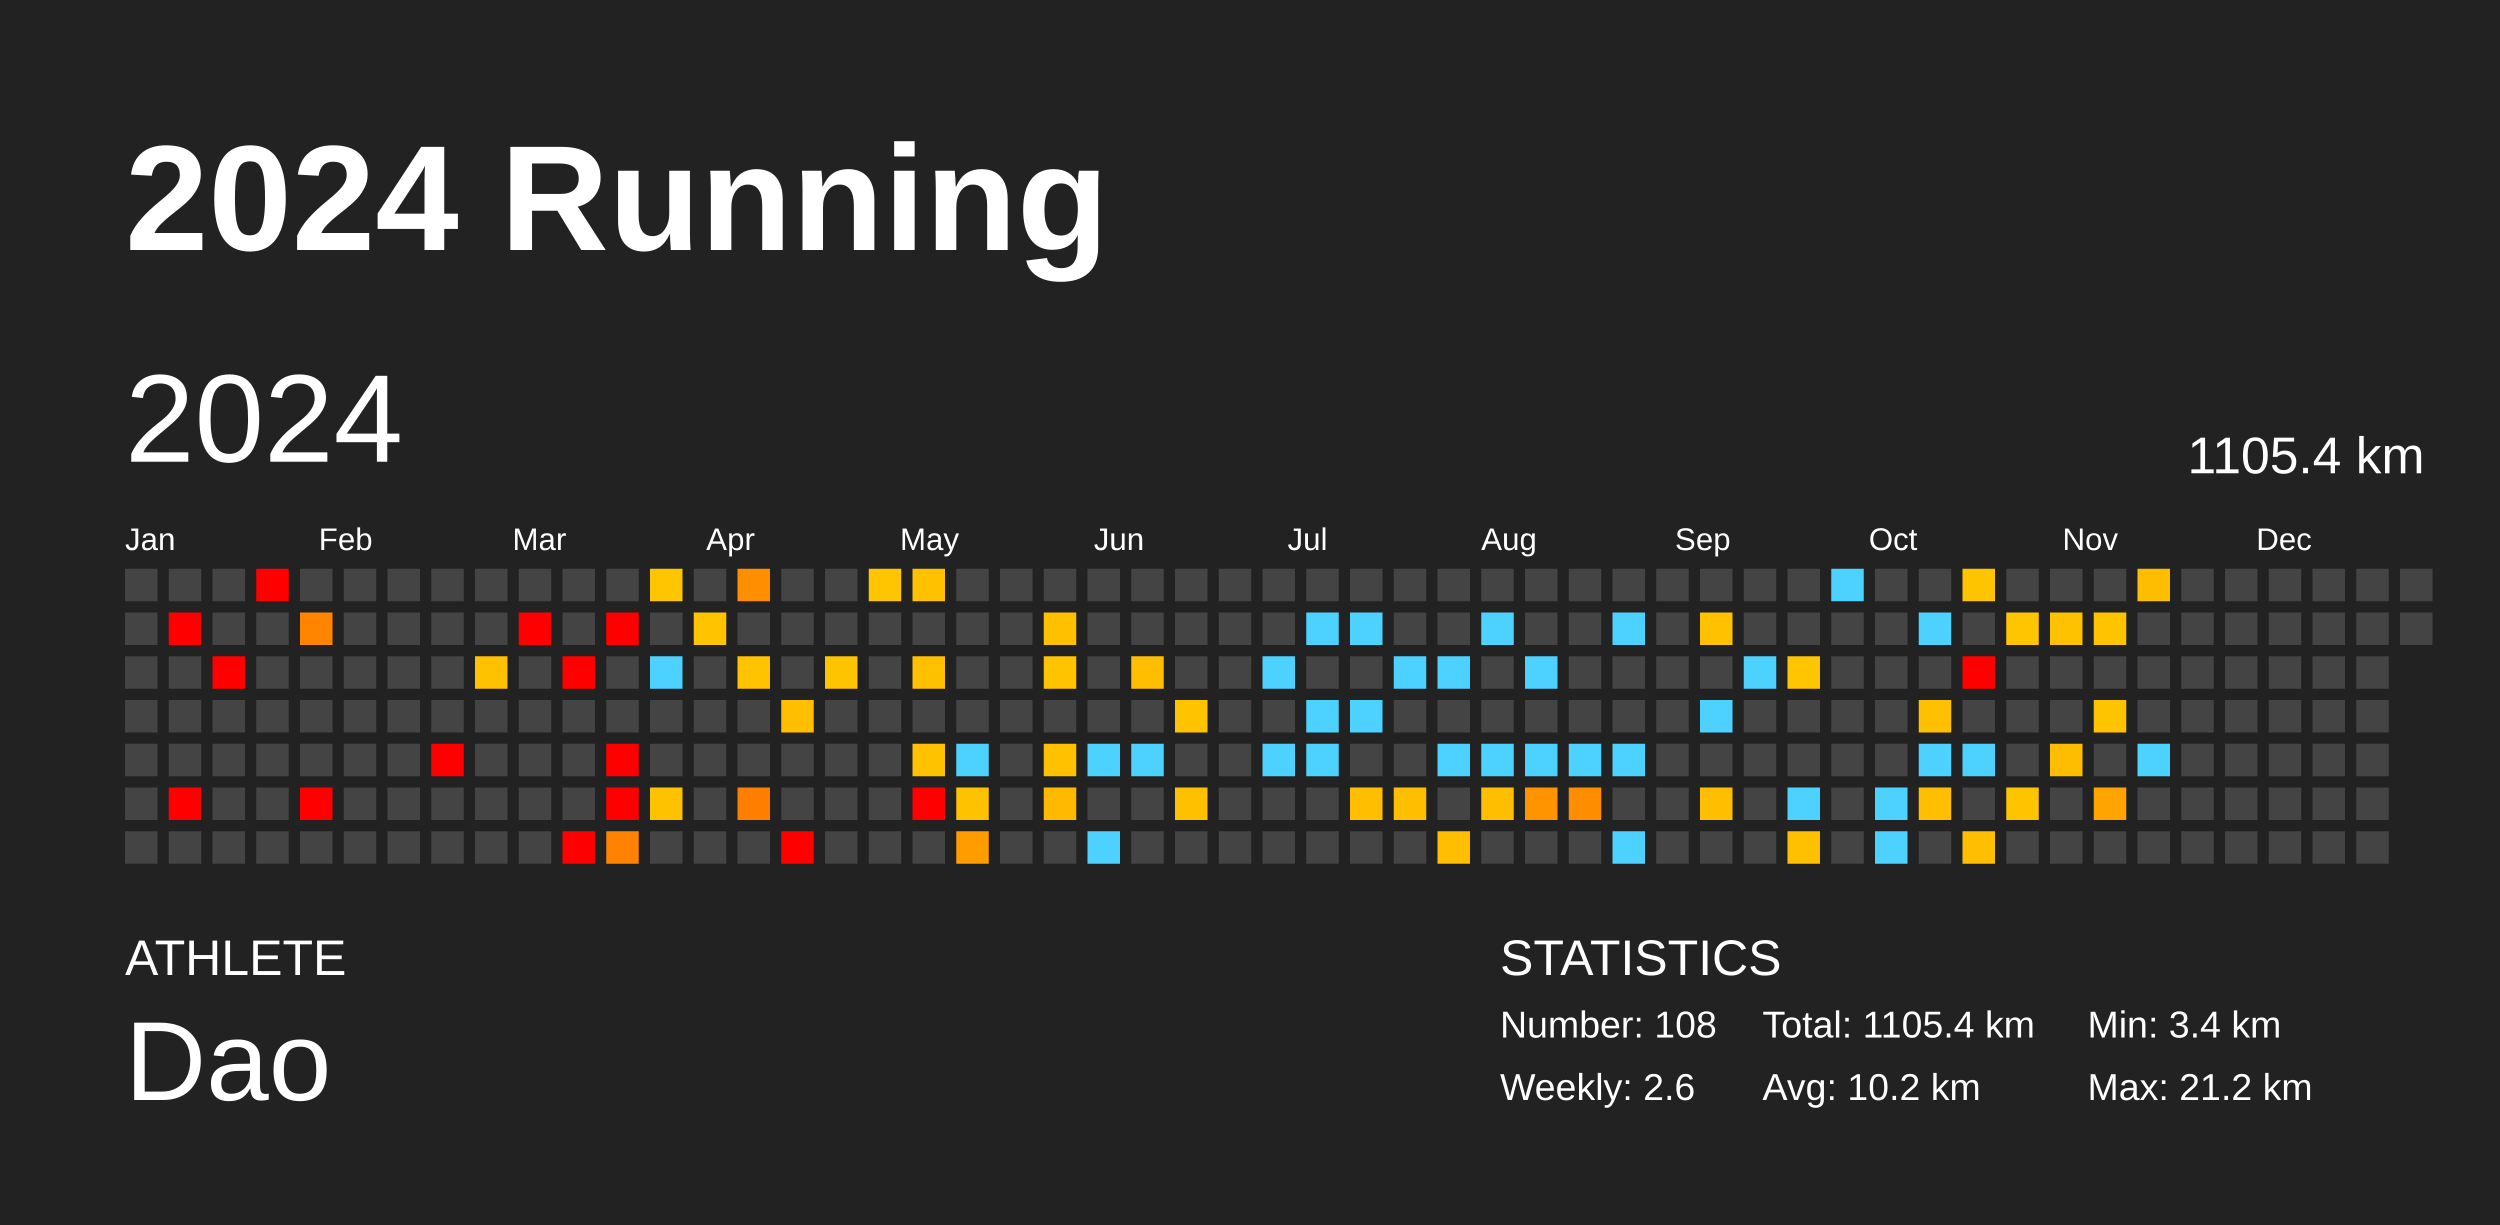
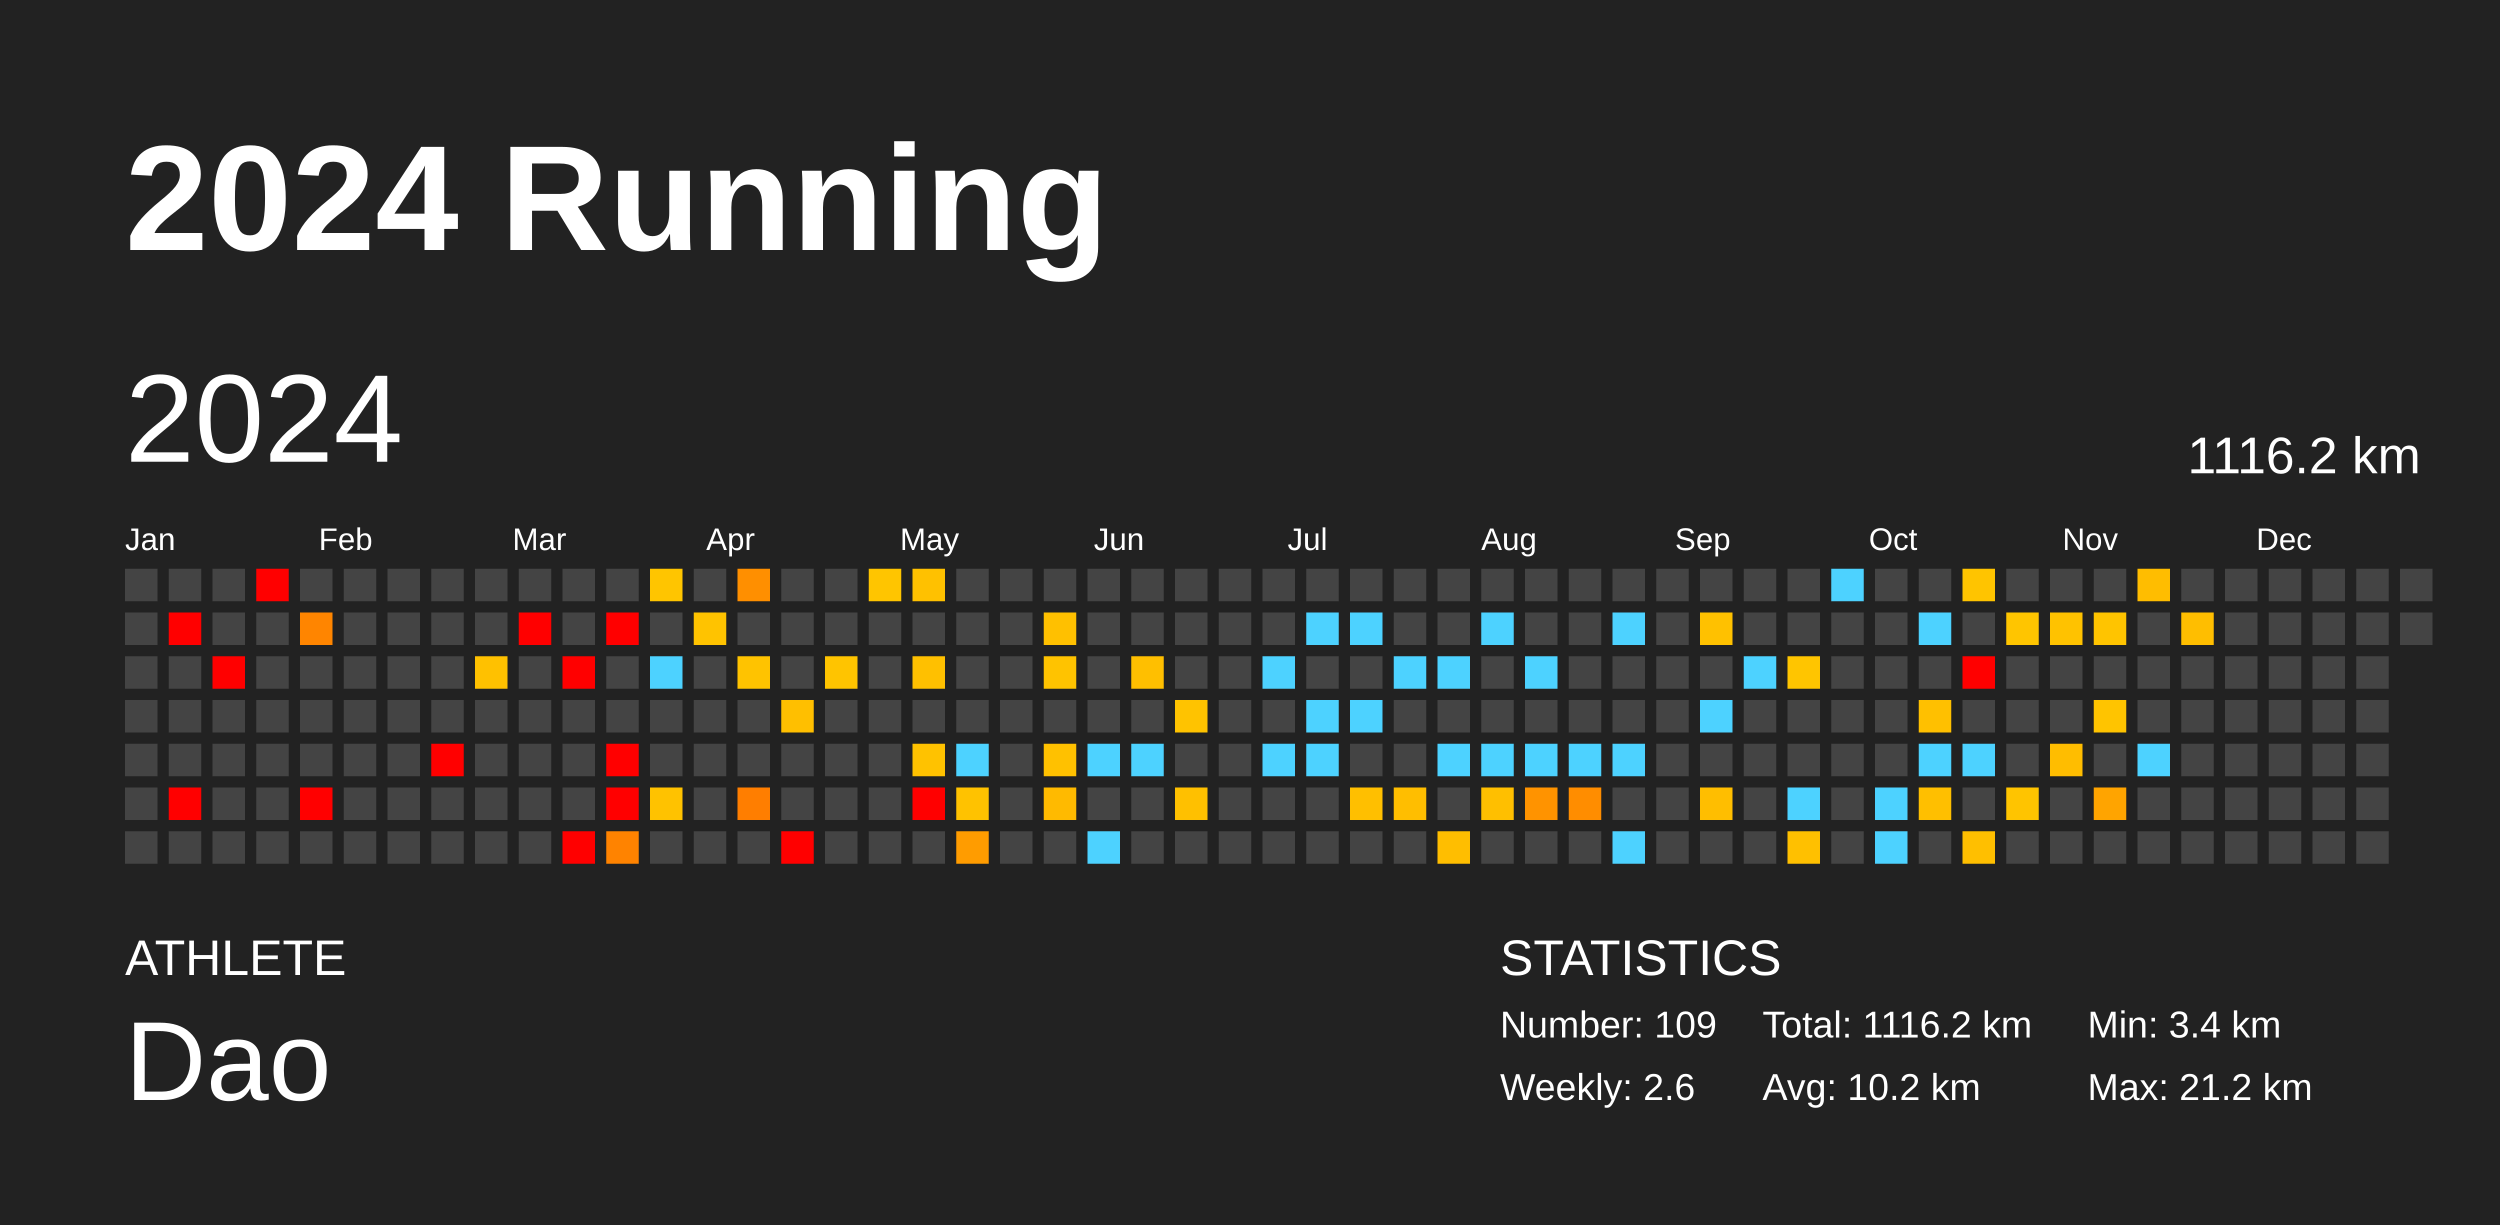
<svg xmlns="http://www.w3.org/2000/svg" baseProfile="full" height="98mm" version="1.1" viewBox="0,0,200,98" width="200mm">
  <defs />
  <rect fill="#222222" height="98" width="200" x="0" y="0" />
  <text fill="#FFFFFF" style="font-size:12px; font-family:Arial; font-weight:bold;" x="10" y="20">2024 Running</text>
  <text fill="#FFFFFF" style="font-size:4px; font-family:Arial" x="10" y="78">ATHLETE</text>
  <text fill="#FFFFFF" style="font-size:9px; font-family:Arial" x="10" y="88">Dao</text>
  <text fill="#FFFFFF" style="font-size:4px; font-family:Arial" x="120" y="78">STATISTICS</text>
-   <text fill="#FFFFFF" style="font-size:3px; font-family:Arial" x="120" y="83">Number: 108</text>
+   <text fill="#FFFFFF" style="font-size:3px; font-family:Arial" x="120" y="83">Number: 109</text>
  <text fill="#FFFFFF" style="font-size:3px; font-family:Arial" x="120" y="88">Weekly: 2.6</text>
-   <text fill="#FFFFFF" style="font-size:3px; font-family:Arial" x="141" y="83">Total: 1105.4 km</text>
+   <text fill="#FFFFFF" style="font-size:3px; font-family:Arial" x="141" y="83">Total: 1116.2 km</text>
  <text fill="#FFFFFF" style="font-size:3px; font-family:Arial" x="141" y="88">Avg: 10.2 km</text>
  <text fill="#FFFFFF" style="font-size:3px; font-family:Arial" x="167" y="83">Min: 3.4 km</text>
  <text fill="#FFFFFF" style="font-size:3px; font-family:Arial" x="167" y="88">Max: 21.2 km</text>
  <text dominant-baseline="hanging" fill="#FFFFFF" style="font-size:10.0px; font-family:Arial;" x="10" y="30">2024</text>
-   <text dominant-baseline="hanging" fill="#FFFFFF" style="font-size:4.125px; font-family:Arial;" x="175" y="35">1105.4 km</text>
+   <text dominant-baseline="hanging" fill="#FFFFFF" style="font-size:4.125px; font-family:Arial;" x="175" y="35">1116.2 km</text>
  <text fill="#FFFFFF" style="font-size:2.5px; font-family:Arial" x="10.0" y="44">Jan</text>
  <text fill="#FFFFFF" style="font-size:2.5px; font-family:Arial" x="25.5" y="44">Feb</text>
  <text fill="#FFFFFF" style="font-size:2.5px; font-family:Arial" x="41.0" y="44">Mar</text>
  <text fill="#FFFFFF" style="font-size:2.5px; font-family:Arial" x="56.5" y="44">Apr</text>
  <text fill="#FFFFFF" style="font-size:2.5px; font-family:Arial" x="72.0" y="44">May</text>
  <text fill="#FFFFFF" style="font-size:2.5px; font-family:Arial" x="87.5" y="44">Jun</text>
  <text fill="#FFFFFF" style="font-size:2.5px; font-family:Arial" x="103.0" y="44">Jul</text>
  <text fill="#FFFFFF" style="font-size:2.5px; font-family:Arial" x="118.5" y="44">Aug</text>
  <text fill="#FFFFFF" style="font-size:2.5px; font-family:Arial" x="134.0" y="44">Sep</text>
  <text fill="#FFFFFF" style="font-size:2.5px; font-family:Arial" x="149.5" y="44">Oct</text>
  <text fill="#FFFFFF" style="font-size:2.5px; font-family:Arial" x="165.0" y="44">Nov</text>
  <text fill="#FFFFFF" style="font-size:2.5px; font-family:Arial" x="180.5" y="44">Dec</text>
  <rect fill="#444444" height="2.6" width="2.6" x="10.0" y="45.5" />
  <rect fill="#444444" height="2.6" width="2.6" x="10.0" y="49.0" />
  <rect fill="#444444" height="2.6" width="2.6" x="10.0" y="52.5" />
  <rect fill="#444444" height="2.6" width="2.6" x="10.0" y="56.0" />
  <rect fill="#444444" height="2.6" width="2.6" x="10.0" y="59.5" />
  <rect fill="#444444" height="2.6" width="2.6" x="10.0" y="63.0" />
  <rect fill="#444444" height="2.6" width="2.6" x="10.0" y="66.5" />
  <rect fill="#444444" height="2.6" width="2.6" x="13.5" y="45.5" />
  <rect fill="red" height="2.6" width="2.6" x="13.5" y="49.0" />
  <rect fill="#444444" height="2.6" width="2.6" x="13.5" y="52.5" />
  <rect fill="#444444" height="2.6" width="2.6" x="13.5" y="56.0" />
  <rect fill="#444444" height="2.6" width="2.6" x="13.5" y="59.5" />
  <rect fill="red" height="2.6" width="2.6" x="13.5" y="63.0" />
  <rect fill="#444444" height="2.6" width="2.6" x="13.5" y="66.5" />
  <rect fill="#444444" height="2.6" width="2.6" x="17.0" y="45.5" />
  <rect fill="#444444" height="2.6" width="2.6" x="17.0" y="49.0" />
  <rect fill="red" height="2.6" width="2.6" x="17.0" y="52.5" />
  <rect fill="#444444" height="2.6" width="2.6" x="17.0" y="56.0" />
  <rect fill="#444444" height="2.6" width="2.6" x="17.0" y="59.5" />
  <rect fill="#444444" height="2.6" width="2.6" x="17.0" y="63.0" />
  <rect fill="#444444" height="2.6" width="2.6" x="17.0" y="66.5" />
  <rect fill="red" height="2.6" width="2.6" x="20.5" y="45.5" />
  <rect fill="#444444" height="2.6" width="2.6" x="20.5" y="49.0" />
  <rect fill="#444444" height="2.6" width="2.6" x="20.5" y="52.5" />
  <rect fill="#444444" height="2.6" width="2.6" x="20.5" y="56.0" />
  <rect fill="#444444" height="2.6" width="2.6" x="20.5" y="59.5" />
  <rect fill="#444444" height="2.6" width="2.6" x="20.5" y="63.0" />
  <rect fill="#444444" height="2.6" width="2.6" x="20.5" y="66.5" />
  <rect fill="#444444" height="2.6" width="2.6" x="24.0" y="45.5" />
  <rect fill="#ff8500" height="2.6" width="2.6" x="24.0" y="49.0" />
  <rect fill="#444444" height="2.6" width="2.6" x="24.0" y="52.5" />
  <rect fill="#444444" height="2.6" width="2.6" x="24.0" y="56.0" />
  <rect fill="#444444" height="2.6" width="2.6" x="24.0" y="59.5" />
  <rect fill="red" height="2.6" width="2.6" x="24.0" y="63.0" />
  <rect fill="#444444" height="2.6" width="2.6" x="24.0" y="66.5" />
  <rect fill="#444444" height="2.6" width="2.6" x="27.5" y="45.5" />
  <rect fill="#444444" height="2.6" width="2.6" x="27.5" y="49.0" />
  <rect fill="#444444" height="2.6" width="2.6" x="27.5" y="52.5" />
  <rect fill="#444444" height="2.6" width="2.6" x="27.5" y="56.0" />
  <rect fill="#444444" height="2.6" width="2.6" x="27.5" y="59.5" />
  <rect fill="#444444" height="2.6" width="2.6" x="27.5" y="63.0" />
  <rect fill="#444444" height="2.6" width="2.6" x="27.5" y="66.5" />
  <rect fill="#444444" height="2.6" width="2.6" x="31.0" y="45.5" />
  <rect fill="#444444" height="2.6" width="2.6" x="31.0" y="49.0" />
  <rect fill="#444444" height="2.6" width="2.6" x="31.0" y="52.5" />
  <rect fill="#444444" height="2.6" width="2.6" x="31.0" y="56.0" />
  <rect fill="#444444" height="2.6" width="2.6" x="31.0" y="59.5" />
  <rect fill="#444444" height="2.6" width="2.6" x="31.0" y="63.0" />
  <rect fill="#444444" height="2.6" width="2.6" x="31.0" y="66.5" />
  <rect fill="#444444" height="2.6" width="2.6" x="34.5" y="45.5" />
  <rect fill="#444444" height="2.6" width="2.6" x="34.5" y="49.0" />
  <rect fill="#444444" height="2.6" width="2.6" x="34.5" y="52.5" />
  <rect fill="#444444" height="2.6" width="2.6" x="34.5" y="56.0" />
  <rect fill="red" height="2.6" width="2.6" x="34.5" y="59.5" />
  <rect fill="#444444" height="2.6" width="2.6" x="34.5" y="63.0" />
  <rect fill="#444444" height="2.6" width="2.6" x="34.5" y="66.5" />
  <rect fill="#444444" height="2.6" width="2.6" x="38.0" y="45.5" />
  <rect fill="#444444" height="2.6" width="2.6" x="38.0" y="49.0" />
  <rect fill="#ffc100" height="2.6" width="2.6" x="38.0" y="52.5" />
  <rect fill="#444444" height="2.6" width="2.6" x="38.0" y="56.0" />
  <rect fill="#444444" height="2.6" width="2.6" x="38.0" y="59.5" />
  <rect fill="#444444" height="2.6" width="2.6" x="38.0" y="63.0" />
  <rect fill="#444444" height="2.6" width="2.6" x="38.0" y="66.5" />
  <rect fill="#444444" height="2.6" width="2.6" x="41.5" y="45.5" />
  <rect fill="red" height="2.6" width="2.6" x="41.5" y="49.0" />
  <rect fill="#444444" height="2.6" width="2.6" x="41.5" y="52.5" />
  <rect fill="#444444" height="2.6" width="2.6" x="41.5" y="56.0" />
  <rect fill="#444444" height="2.6" width="2.6" x="41.5" y="59.5" />
  <rect fill="#444444" height="2.6" width="2.6" x="41.5" y="63.0" />
  <rect fill="#444444" height="2.6" width="2.6" x="41.5" y="66.5" />
  <rect fill="#444444" height="2.6" width="2.6" x="45.0" y="45.5" />
  <rect fill="#444444" height="2.6" width="2.6" x="45.0" y="49.0" />
  <rect fill="red" height="2.6" width="2.6" x="45.0" y="52.5" />
  <rect fill="#444444" height="2.6" width="2.6" x="45.0" y="56.0" />
  <rect fill="#444444" height="2.6" width="2.6" x="45.0" y="59.5" />
  <rect fill="#444444" height="2.6" width="2.6" x="45.0" y="63.0" />
  <rect fill="red" height="2.6" width="2.6" x="45.0" y="66.5" />
  <rect fill="#444444" height="2.6" width="2.6" x="48.5" y="45.5" />
  <rect fill="red" height="2.6" width="2.6" x="48.5" y="49.0" />
  <rect fill="#444444" height="2.6" width="2.6" x="48.5" y="52.5" />
  <rect fill="#444444" height="2.6" width="2.6" x="48.5" y="56.0" />
  <rect fill="red" height="2.6" width="2.6" x="48.5" y="59.5" />
  <rect fill="red" height="2.6" width="2.6" x="48.5" y="63.0" />
  <rect fill="#ff8300" height="2.6" width="2.6" x="48.5" y="66.5" />
  <rect fill="#ffc500" height="2.6" width="2.6" x="52.0" y="45.5" />
  <rect fill="#444444" height="2.6" width="2.6" x="52.0" y="49.0" />
  <rect fill="#4dd2ff" height="2.6" width="2.6" x="52.0" y="52.5" />
  <rect fill="#444444" height="2.6" width="2.6" x="52.0" y="56.0" />
  <rect fill="#444444" height="2.6" width="2.6" x="52.0" y="59.5" />
  <rect fill="#ffc200" height="2.6" width="2.6" x="52.0" y="63.0" />
  <rect fill="#444444" height="2.6" width="2.6" x="52.0" y="66.5" />
  <rect fill="#444444" height="2.6" width="2.6" x="55.5" y="45.5" />
  <rect fill="#ffc300" height="2.6" width="2.6" x="55.5" y="49.0" />
  <rect fill="#444444" height="2.6" width="2.6" x="55.5" y="52.5" />
  <rect fill="#444444" height="2.6" width="2.6" x="55.5" y="56.0" />
  <rect fill="#444444" height="2.6" width="2.6" x="55.5" y="59.5" />
  <rect fill="#444444" height="2.6" width="2.6" x="55.5" y="63.0" />
  <rect fill="#444444" height="2.6" width="2.6" x="55.5" y="66.5" />
  <rect fill="#ff8f00" height="2.6" width="2.6" x="59.0" y="45.5" />
  <rect fill="#444444" height="2.6" width="2.6" x="59.0" y="49.0" />
  <rect fill="#ffc300" height="2.6" width="2.6" x="59.0" y="52.5" />
  <rect fill="#444444" height="2.6" width="2.6" x="59.0" y="56.0" />
  <rect fill="#444444" height="2.6" width="2.6" x="59.0" y="59.5" />
  <rect fill="#ff7e00" height="2.6" width="2.6" x="59.0" y="63.0" />
  <rect fill="#444444" height="2.6" width="2.6" x="59.0" y="66.5" />
  <rect fill="#444444" height="2.6" width="2.6" x="62.5" y="45.5" />
  <rect fill="#444444" height="2.6" width="2.6" x="62.5" y="49.0" />
  <rect fill="#444444" height="2.6" width="2.6" x="62.5" y="52.5" />
  <rect fill="#ffbf00" height="2.6" width="2.6" x="62.5" y="56.0" />
  <rect fill="#444444" height="2.6" width="2.6" x="62.5" y="59.5" />
  <rect fill="#444444" height="2.6" width="2.6" x="62.5" y="63.0" />
  <rect fill="red" height="2.6" width="2.6" x="62.5" y="66.5" />
  <rect fill="#444444" height="2.6" width="2.6" x="66.0" y="45.5" />
  <rect fill="#444444" height="2.6" width="2.6" x="66.0" y="49.0" />
  <rect fill="#ffc400" height="2.6" width="2.6" x="66.0" y="52.5" />
  <rect fill="#444444" height="2.6" width="2.6" x="66.0" y="56.0" />
  <rect fill="#444444" height="2.6" width="2.6" x="66.0" y="59.5" />
  <rect fill="#444444" height="2.6" width="2.6" x="66.0" y="63.0" />
  <rect fill="#444444" height="2.6" width="2.6" x="66.0" y="66.5" />
  <rect fill="#ffc500" height="2.6" width="2.6" x="69.5" y="45.5" />
  <rect fill="#444444" height="2.6" width="2.6" x="69.5" y="49.0" />
  <rect fill="#444444" height="2.6" width="2.6" x="69.5" y="52.5" />
  <rect fill="#444444" height="2.6" width="2.6" x="69.5" y="56.0" />
  <rect fill="#444444" height="2.6" width="2.6" x="69.5" y="59.5" />
  <rect fill="#444444" height="2.6" width="2.6" x="69.5" y="63.0" />
  <rect fill="#444444" height="2.6" width="2.6" x="69.5" y="66.5" />
  <rect fill="#ffc100" height="2.6" width="2.6" x="73.0" y="45.5" />
  <rect fill="#444444" height="2.6" width="2.6" x="73.0" y="49.0" />
  <rect fill="#ffc000" height="2.6" width="2.6" x="73.0" y="52.5" />
  <rect fill="#444444" height="2.6" width="2.6" x="73.0" y="56.0" />
  <rect fill="#ffc200" height="2.6" width="2.6" x="73.0" y="59.5" />
  <rect fill="red" height="2.6" width="2.6" x="73.0" y="63.0" />
  <rect fill="#444444" height="2.6" width="2.6" x="73.0" y="66.5" />
  <rect fill="#444444" height="2.6" width="2.6" x="76.5" y="45.5" />
  <rect fill="#444444" height="2.6" width="2.6" x="76.5" y="49.0" />
  <rect fill="#444444" height="2.6" width="2.6" x="76.5" y="52.5" />
  <rect fill="#444444" height="2.6" width="2.6" x="76.5" y="56.0" />
  <rect fill="#4dd2ff" height="2.6" width="2.6" x="76.5" y="59.5" />
  <rect fill="#ffc200" height="2.6" width="2.6" x="76.5" y="63.0" />
  <rect fill="#ff9c00" height="2.6" width="2.6" x="76.5" y="66.5" />
  <rect fill="#444444" height="2.6" width="2.6" x="80.0" y="45.5" />
  <rect fill="#444444" height="2.6" width="2.6" x="80.0" y="49.0" />
  <rect fill="#444444" height="2.6" width="2.6" x="80.0" y="52.5" />
  <rect fill="#444444" height="2.6" width="2.6" x="80.0" y="56.0" />
  <rect fill="#444444" height="2.6" width="2.6" x="80.0" y="59.5" />
  <rect fill="#444444" height="2.6" width="2.6" x="80.0" y="63.0" />
  <rect fill="#444444" height="2.6" width="2.6" x="80.0" y="66.5" />
  <rect fill="#444444" height="2.6" width="2.6" x="83.5" y="45.5" />
  <rect fill="#ffc000" height="2.6" width="2.6" x="83.5" y="49.0" />
  <rect fill="#ffc300" height="2.6" width="2.6" x="83.5" y="52.5" />
  <rect fill="#444444" height="2.6" width="2.6" x="83.5" y="56.0" />
  <rect fill="#ffc100" height="2.6" width="2.6" x="83.5" y="59.5" />
  <rect fill="#ffba00" height="2.6" width="2.6" x="83.5" y="63.0" />
  <rect fill="#444444" height="2.6" width="2.6" x="83.5" y="66.5" />
  <rect fill="#444444" height="2.6" width="2.6" x="87.0" y="45.5" />
  <rect fill="#444444" height="2.6" width="2.6" x="87.0" y="49.0" />
  <rect fill="#444444" height="2.6" width="2.6" x="87.0" y="52.5" />
  <rect fill="#444444" height="2.6" width="2.6" x="87.0" y="56.0" />
  <rect fill="#4dd2ff" height="2.6" width="2.6" x="87.0" y="59.5" />
  <rect fill="#444444" height="2.6" width="2.6" x="87.0" y="63.0" />
  <rect fill="#4dd2ff" height="2.6" width="2.6" x="87.0" y="66.5" />
  <rect fill="#444444" height="2.6" width="2.6" x="90.5" y="45.5" />
  <rect fill="#444444" height="2.6" width="2.6" x="90.5" y="49.0" />
  <rect fill="#ffbf00" height="2.6" width="2.6" x="90.5" y="52.5" />
  <rect fill="#444444" height="2.6" width="2.6" x="90.5" y="56.0" />
  <rect fill="#4dd2ff" height="2.6" width="2.6" x="90.5" y="59.5" />
  <rect fill="#444444" height="2.6" width="2.6" x="90.5" y="63.0" />
  <rect fill="#444444" height="2.6" width="2.6" x="90.5" y="66.5" />
  <rect fill="#444444" height="2.6" width="2.6" x="94.0" y="45.5" />
  <rect fill="#444444" height="2.6" width="2.6" x="94.0" y="49.0" />
  <rect fill="#444444" height="2.6" width="2.6" x="94.0" y="52.5" />
  <rect fill="#ffc300" height="2.6" width="2.6" x="94.0" y="56.0" />
  <rect fill="#444444" height="2.6" width="2.6" x="94.0" y="59.5" />
  <rect fill="#ffc000" height="2.6" width="2.6" x="94.0" y="63.0" />
  <rect fill="#444444" height="2.6" width="2.6" x="94.0" y="66.5" />
  <rect fill="#444444" height="2.6" width="2.6" x="97.5" y="45.5" />
  <rect fill="#444444" height="2.6" width="2.6" x="97.5" y="49.0" />
  <rect fill="#444444" height="2.6" width="2.6" x="97.5" y="52.5" />
  <rect fill="#444444" height="2.6" width="2.6" x="97.5" y="56.0" />
  <rect fill="#444444" height="2.6" width="2.6" x="97.5" y="59.5" />
  <rect fill="#444444" height="2.6" width="2.6" x="97.5" y="63.0" />
  <rect fill="#444444" height="2.6" width="2.6" x="97.5" y="66.5" />
  <rect fill="#444444" height="2.6" width="2.6" x="101.0" y="45.5" />
  <rect fill="#444444" height="2.6" width="2.6" x="101.0" y="49.0" />
  <rect fill="#4dd2ff" height="2.6" width="2.6" x="101.0" y="52.5" />
  <rect fill="#444444" height="2.6" width="2.6" x="101.0" y="56.0" />
  <rect fill="#4dd2ff" height="2.6" width="2.6" x="101.0" y="59.5" />
  <rect fill="#444444" height="2.6" width="2.6" x="101.0" y="63.0" />
  <rect fill="#444444" height="2.6" width="2.6" x="101.0" y="66.5" />
  <rect fill="#444444" height="2.6" width="2.6" x="104.5" y="45.5" />
  <rect fill="#4dd2ff" height="2.6" width="2.6" x="104.5" y="49.0" />
  <rect fill="#444444" height="2.6" width="2.6" x="104.5" y="52.5" />
  <rect fill="#4dd2ff" height="2.6" width="2.6" x="104.5" y="56.0" />
  <rect fill="#4dd2ff" height="2.6" width="2.6" x="104.5" y="59.5" />
  <rect fill="#444444" height="2.6" width="2.6" x="104.5" y="63.0" />
  <rect fill="#444444" height="2.6" width="2.6" x="104.5" y="66.5" />
  <rect fill="#444444" height="2.6" width="2.6" x="108.0" y="45.5" />
  <rect fill="#4dd2ff" height="2.6" width="2.6" x="108.0" y="49.0" />
  <rect fill="#444444" height="2.6" width="2.6" x="108.0" y="52.5" />
  <rect fill="#4dd2ff" height="2.6" width="2.6" x="108.0" y="56.0" />
  <rect fill="#444444" height="2.6" width="2.6" x="108.0" y="59.5" />
  <rect fill="#ffbf00" height="2.6" width="2.6" x="108.0" y="63.0" />
  <rect fill="#444444" height="2.6" width="2.6" x="108.0" y="66.5" />
  <rect fill="#444444" height="2.6" width="2.6" x="111.5" y="45.5" />
  <rect fill="#444444" height="2.6" width="2.6" x="111.5" y="49.0" />
  <rect fill="#4dd2ff" height="2.6" width="2.6" x="111.5" y="52.5" />
  <rect fill="#444444" height="2.6" width="2.6" x="111.5" y="56.0" />
  <rect fill="#444444" height="2.6" width="2.6" x="111.5" y="59.5" />
  <rect fill="#ffbe00" height="2.6" width="2.6" x="111.5" y="63.0" />
  <rect fill="#444444" height="2.6" width="2.6" x="111.5" y="66.5" />
  <rect fill="#444444" height="2.6" width="2.6" x="115.0" y="45.5" />
  <rect fill="#444444" height="2.6" width="2.6" x="115.0" y="49.0" />
  <rect fill="#4dd2ff" height="2.6" width="2.6" x="115.0" y="52.5" />
  <rect fill="#444444" height="2.6" width="2.6" x="115.0" y="56.0" />
  <rect fill="#4dd2ff" height="2.6" width="2.6" x="115.0" y="59.5" />
  <rect fill="#444444" height="2.6" width="2.6" x="115.0" y="63.0" />
  <rect fill="#ffbe00" height="2.6" width="2.6" x="115.0" y="66.5" />
  <rect fill="#444444" height="2.6" width="2.6" x="118.5" y="45.5" />
  <rect fill="#4dd2ff" height="2.6" width="2.6" x="118.5" y="49.0" />
  <rect fill="#444444" height="2.6" width="2.6" x="118.5" y="52.5" />
  <rect fill="#444444" height="2.6" width="2.6" x="118.5" y="56.0" />
  <rect fill="#4dd2ff" height="2.6" width="2.6" x="118.5" y="59.5" />
  <rect fill="#ffbf00" height="2.6" width="2.6" x="118.5" y="63.0" />
  <rect fill="#444444" height="2.6" width="2.6" x="118.5" y="66.5" />
  <rect fill="#444444" height="2.6" width="2.6" x="122.0" y="45.5" />
  <rect fill="#444444" height="2.6" width="2.6" x="122.0" y="49.0" />
  <rect fill="#4dd2ff" height="2.6" width="2.6" x="122.0" y="52.5" />
  <rect fill="#444444" height="2.6" width="2.6" x="122.0" y="56.0" />
  <rect fill="#4dd2ff" height="2.6" width="2.6" x="122.0" y="59.5" />
  <rect fill="#ff9300" height="2.6" width="2.6" x="122.0" y="63.0" />
  <rect fill="#444444" height="2.6" width="2.6" x="122.0" y="66.5" />
  <rect fill="#444444" height="2.6" width="2.6" x="125.5" y="45.5" />
  <rect fill="#444444" height="2.6" width="2.6" x="125.5" y="49.0" />
  <rect fill="#444444" height="2.6" width="2.6" x="125.5" y="52.5" />
  <rect fill="#444444" height="2.6" width="2.6" x="125.5" y="56.0" />
  <rect fill="#4dd2ff" height="2.6" width="2.6" x="125.5" y="59.5" />
  <rect fill="#ff8d00" height="2.6" width="2.6" x="125.5" y="63.0" />
  <rect fill="#444444" height="2.6" width="2.6" x="125.5" y="66.5" />
  <rect fill="#444444" height="2.6" width="2.6" x="129.0" y="45.5" />
  <rect fill="#4dd2ff" height="2.6" width="2.6" x="129.0" y="49.0" />
  <rect fill="#444444" height="2.6" width="2.6" x="129.0" y="52.5" />
  <rect fill="#444444" height="2.6" width="2.6" x="129.0" y="56.0" />
  <rect fill="#4dd2ff" height="2.6" width="2.6" x="129.0" y="59.5" />
  <rect fill="#444444" height="2.6" width="2.6" x="129.0" y="63.0" />
  <rect fill="#4dd2ff" height="2.6" width="2.6" x="129.0" y="66.5" />
  <rect fill="#444444" height="2.6" width="2.6" x="132.5" y="45.5" />
  <rect fill="#444444" height="2.6" width="2.6" x="132.5" y="49.0" />
  <rect fill="#444444" height="2.6" width="2.6" x="132.5" y="52.5" />
  <rect fill="#444444" height="2.6" width="2.6" x="132.5" y="56.0" />
  <rect fill="#444444" height="2.6" width="2.6" x="132.5" y="59.5" />
  <rect fill="#444444" height="2.6" width="2.6" x="132.5" y="63.0" />
  <rect fill="#444444" height="2.6" width="2.6" x="132.5" y="66.5" />
  <rect fill="#444444" height="2.6" width="2.6" x="136.0" y="45.5" />
  <rect fill="#ffc100" height="2.6" width="2.6" x="136.0" y="49.0" />
  <rect fill="#444444" height="2.6" width="2.6" x="136.0" y="52.5" />
  <rect fill="#4dd2ff" height="2.6" width="2.6" x="136.0" y="56.0" />
  <rect fill="#444444" height="2.6" width="2.6" x="136.0" y="59.5" />
  <rect fill="#ffbe00" height="2.6" width="2.6" x="136.0" y="63.0" />
  <rect fill="#444444" height="2.6" width="2.6" x="136.0" y="66.5" />
  <rect fill="#444444" height="2.6" width="2.6" x="139.5" y="45.5" />
  <rect fill="#444444" height="2.6" width="2.6" x="139.5" y="49.0" />
  <rect fill="#4dd2ff" height="2.6" width="2.6" x="139.5" y="52.5" />
  <rect fill="#444444" height="2.6" width="2.6" x="139.5" y="56.0" />
  <rect fill="#444444" height="2.6" width="2.6" x="139.5" y="59.5" />
  <rect fill="#444444" height="2.6" width="2.6" x="139.5" y="63.0" />
  <rect fill="#444444" height="2.6" width="2.6" x="139.5" y="66.5" />
  <rect fill="#444444" height="2.6" width="2.6" x="143.0" y="45.5" />
  <rect fill="#444444" height="2.6" width="2.6" x="143.0" y="49.0" />
  <rect fill="#ffc500" height="2.6" width="2.6" x="143.0" y="52.5" />
  <rect fill="#444444" height="2.6" width="2.6" x="143.0" y="56.0" />
  <rect fill="#444444" height="2.6" width="2.6" x="143.0" y="59.5" />
  <rect fill="#4dd2ff" height="2.6" width="2.6" x="143.0" y="63.0" />
  <rect fill="#ffc000" height="2.6" width="2.6" x="143.0" y="66.5" />
  <rect fill="#4dd2ff" height="2.6" width="2.6" x="146.5" y="45.5" />
  <rect fill="#444444" height="2.6" width="2.6" x="146.5" y="49.0" />
  <rect fill="#444444" height="2.6" width="2.6" x="146.5" y="52.5" />
  <rect fill="#444444" height="2.6" width="2.6" x="146.5" y="56.0" />
  <rect fill="#444444" height="2.6" width="2.6" x="146.5" y="59.5" />
  <rect fill="#444444" height="2.6" width="2.6" x="146.5" y="63.0" />
  <rect fill="#444444" height="2.6" width="2.6" x="146.5" y="66.5" />
  <rect fill="#444444" height="2.6" width="2.6" x="150.0" y="45.5" />
  <rect fill="#444444" height="2.6" width="2.6" x="150.0" y="49.0" />
  <rect fill="#444444" height="2.6" width="2.6" x="150.0" y="52.5" />
  <rect fill="#444444" height="2.6" width="2.6" x="150.0" y="56.0" />
  <rect fill="#444444" height="2.6" width="2.6" x="150.0" y="59.5" />
  <rect fill="#4dd2ff" height="2.6" width="2.6" x="150.0" y="63.0" />
  <rect fill="#4dd2ff" height="2.6" width="2.6" x="150.0" y="66.5" />
  <rect fill="#444444" height="2.6" width="2.6" x="153.5" y="45.5" />
  <rect fill="#4dd2ff" height="2.6" width="2.6" x="153.5" y="49.0" />
  <rect fill="#444444" height="2.6" width="2.6" x="153.5" y="52.5" />
  <rect fill="#ffc000" height="2.6" width="2.6" x="153.5" y="56.0" />
  <rect fill="#4dd2ff" height="2.6" width="2.6" x="153.5" y="59.5" />
  <rect fill="#ffbf00" height="2.6" width="2.6" x="153.5" y="63.0" />
  <rect fill="#444444" height="2.6" width="2.6" x="153.5" y="66.5" />
  <rect fill="#ffc400" height="2.6" width="2.6" x="157.0" y="45.5" />
  <rect fill="#444444" height="2.6" width="2.6" x="157.0" y="49.0" />
  <rect fill="red" height="2.6" width="2.6" x="157.0" y="52.5" />
  <rect fill="#444444" height="2.6" width="2.6" x="157.0" y="56.0" />
  <rect fill="#4dd2ff" height="2.6" width="2.6" x="157.0" y="59.5" />
  <rect fill="#444444" height="2.6" width="2.6" x="157.0" y="63.0" />
  <rect fill="#ffbf00" height="2.6" width="2.6" x="157.0" y="66.5" />
  <rect fill="#444444" height="2.6" width="2.6" x="160.5" y="45.5" />
  <rect fill="#ffc500" height="2.6" width="2.6" x="160.5" y="49.0" />
  <rect fill="#444444" height="2.6" width="2.6" x="160.5" y="52.5" />
  <rect fill="#444444" height="2.6" width="2.6" x="160.5" y="56.0" />
  <rect fill="#444444" height="2.6" width="2.6" x="160.5" y="59.5" />
  <rect fill="#ffc400" height="2.6" width="2.6" x="160.5" y="63.0" />
  <rect fill="#444444" height="2.6" width="2.6" x="160.5" y="66.5" />
  <rect fill="#444444" height="2.6" width="2.6" x="164.0" y="45.5" />
  <rect fill="#ffc200" height="2.6" width="2.6" x="164.0" y="49.0" />
  <rect fill="#444444" height="2.6" width="2.6" x="164.0" y="52.5" />
  <rect fill="#444444" height="2.6" width="2.6" x="164.0" y="56.0" />
  <rect fill="#ffbd00" height="2.6" width="2.6" x="164.0" y="59.5" />
  <rect fill="#444444" height="2.6" width="2.6" x="164.0" y="63.0" />
  <rect fill="#444444" height="2.6" width="2.6" x="164.0" y="66.5" />
  <rect fill="#444444" height="2.6" width="2.6" x="167.5" y="45.5" />
  <rect fill="#ffc400" height="2.6" width="2.6" x="167.5" y="49.0" />
  <rect fill="#444444" height="2.6" width="2.6" x="167.5" y="52.5" />
  <rect fill="#ffc400" height="2.6" width="2.6" x="167.5" y="56.0" />
  <rect fill="#444444" height="2.6" width="2.6" x="167.5" y="59.5" />
  <rect fill="#ffa400" height="2.6" width="2.6" x="167.5" y="63.0" />
  <rect fill="#444444" height="2.6" width="2.6" x="167.5" y="66.5" />
  <rect fill="#ffbd00" height="2.6" width="2.6" x="171.0" y="45.5" />
  <rect fill="#444444" height="2.6" width="2.6" x="171.0" y="49.0" />
  <rect fill="#444444" height="2.6" width="2.6" x="171.0" y="52.5" />
  <rect fill="#444444" height="2.6" width="2.6" x="171.0" y="56.0" />
  <rect fill="#4dd2ff" height="2.6" width="2.6" x="171.0" y="59.5" />
  <rect fill="#444444" height="2.6" width="2.6" x="171.0" y="63.0" />
  <rect fill="#444444" height="2.6" width="2.6" x="171.0" y="66.5" />
  <rect fill="#444444" height="2.6" width="2.6" x="174.5" y="45.5" />
-   <rect fill="#444444" height="2.6" width="2.6" x="174.5" y="49.0" />
+   <rect fill="#ffbe00" height="2.6" width="2.6" x="174.5" y="49.0" />
  <rect fill="#444444" height="2.6" width="2.6" x="174.5" y="52.5" />
  <rect fill="#444444" height="2.6" width="2.6" x="174.5" y="56.0" />
  <rect fill="#444444" height="2.6" width="2.6" x="174.5" y="59.5" />
  <rect fill="#444444" height="2.6" width="2.6" x="174.5" y="63.0" />
  <rect fill="#444444" height="2.6" width="2.6" x="174.5" y="66.5" />
  <rect fill="#444444" height="2.6" width="2.6" x="178.0" y="45.5" />
  <rect fill="#444444" height="2.6" width="2.6" x="178.0" y="49.0" />
  <rect fill="#444444" height="2.6" width="2.6" x="178.0" y="52.5" />
  <rect fill="#444444" height="2.6" width="2.6" x="178.0" y="56.0" />
  <rect fill="#444444" height="2.6" width="2.6" x="178.0" y="59.5" />
  <rect fill="#444444" height="2.6" width="2.6" x="178.0" y="63.0" />
  <rect fill="#444444" height="2.6" width="2.6" x="178.0" y="66.5" />
  <rect fill="#444444" height="2.6" width="2.6" x="181.5" y="45.5" />
  <rect fill="#444444" height="2.6" width="2.6" x="181.5" y="49.0" />
  <rect fill="#444444" height="2.6" width="2.6" x="181.5" y="52.5" />
  <rect fill="#444444" height="2.6" width="2.6" x="181.5" y="56.0" />
  <rect fill="#444444" height="2.6" width="2.6" x="181.5" y="59.5" />
  <rect fill="#444444" height="2.6" width="2.6" x="181.5" y="63.0" />
  <rect fill="#444444" height="2.6" width="2.6" x="181.5" y="66.5" />
  <rect fill="#444444" height="2.6" width="2.6" x="185.0" y="45.5" />
  <rect fill="#444444" height="2.6" width="2.6" x="185.0" y="49.0" />
  <rect fill="#444444" height="2.6" width="2.6" x="185.0" y="52.5" />
  <rect fill="#444444" height="2.6" width="2.6" x="185.0" y="56.0" />
  <rect fill="#444444" height="2.6" width="2.6" x="185.0" y="59.5" />
  <rect fill="#444444" height="2.6" width="2.6" x="185.0" y="63.0" />
  <rect fill="#444444" height="2.6" width="2.6" x="185.0" y="66.5" />
  <rect fill="#444444" height="2.6" width="2.6" x="188.5" y="45.5" />
  <rect fill="#444444" height="2.6" width="2.6" x="188.5" y="49.0" />
  <rect fill="#444444" height="2.6" width="2.6" x="188.5" y="52.5" />
  <rect fill="#444444" height="2.6" width="2.6" x="188.5" y="56.0" />
  <rect fill="#444444" height="2.6" width="2.6" x="188.5" y="59.5" />
  <rect fill="#444444" height="2.6" width="2.6" x="188.5" y="63.0" />
  <rect fill="#444444" height="2.6" width="2.6" x="188.5" y="66.5" />
  <rect fill="#444444" height="2.6" width="2.6" x="192.0" y="45.5" />
  <rect fill="#444444" height="2.6" width="2.6" x="192.0" y="49.0" />
</svg>
